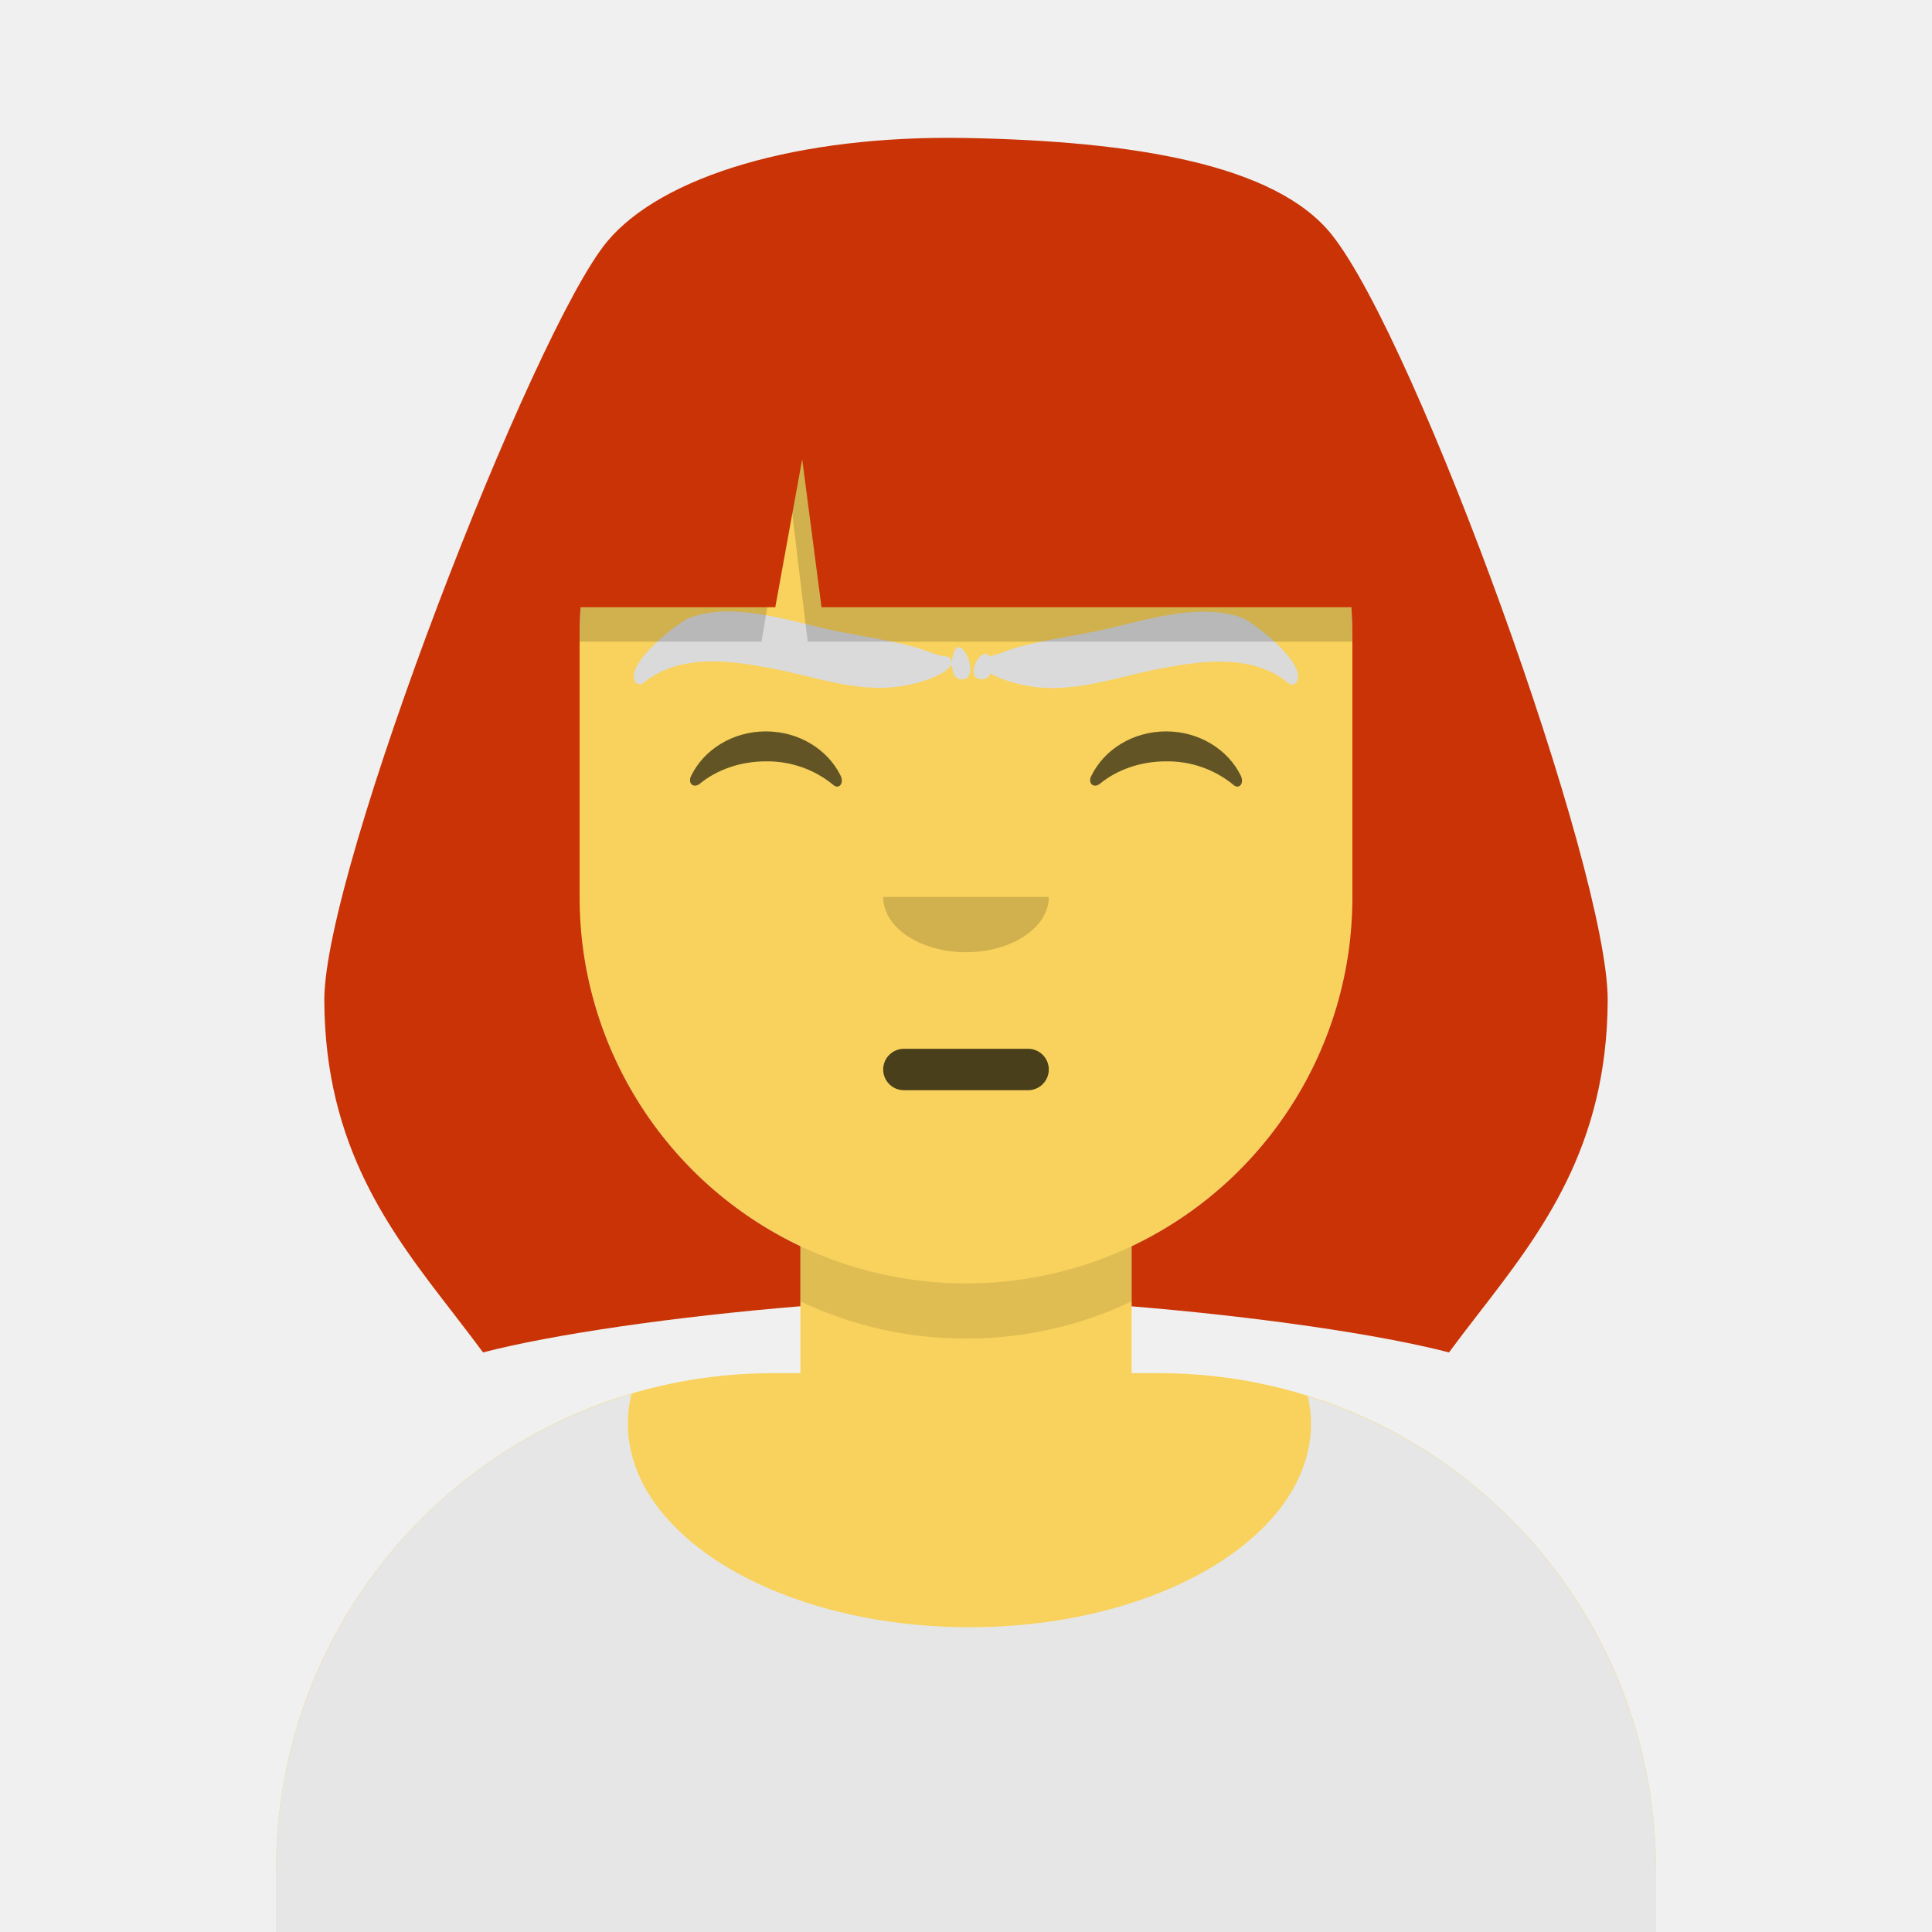
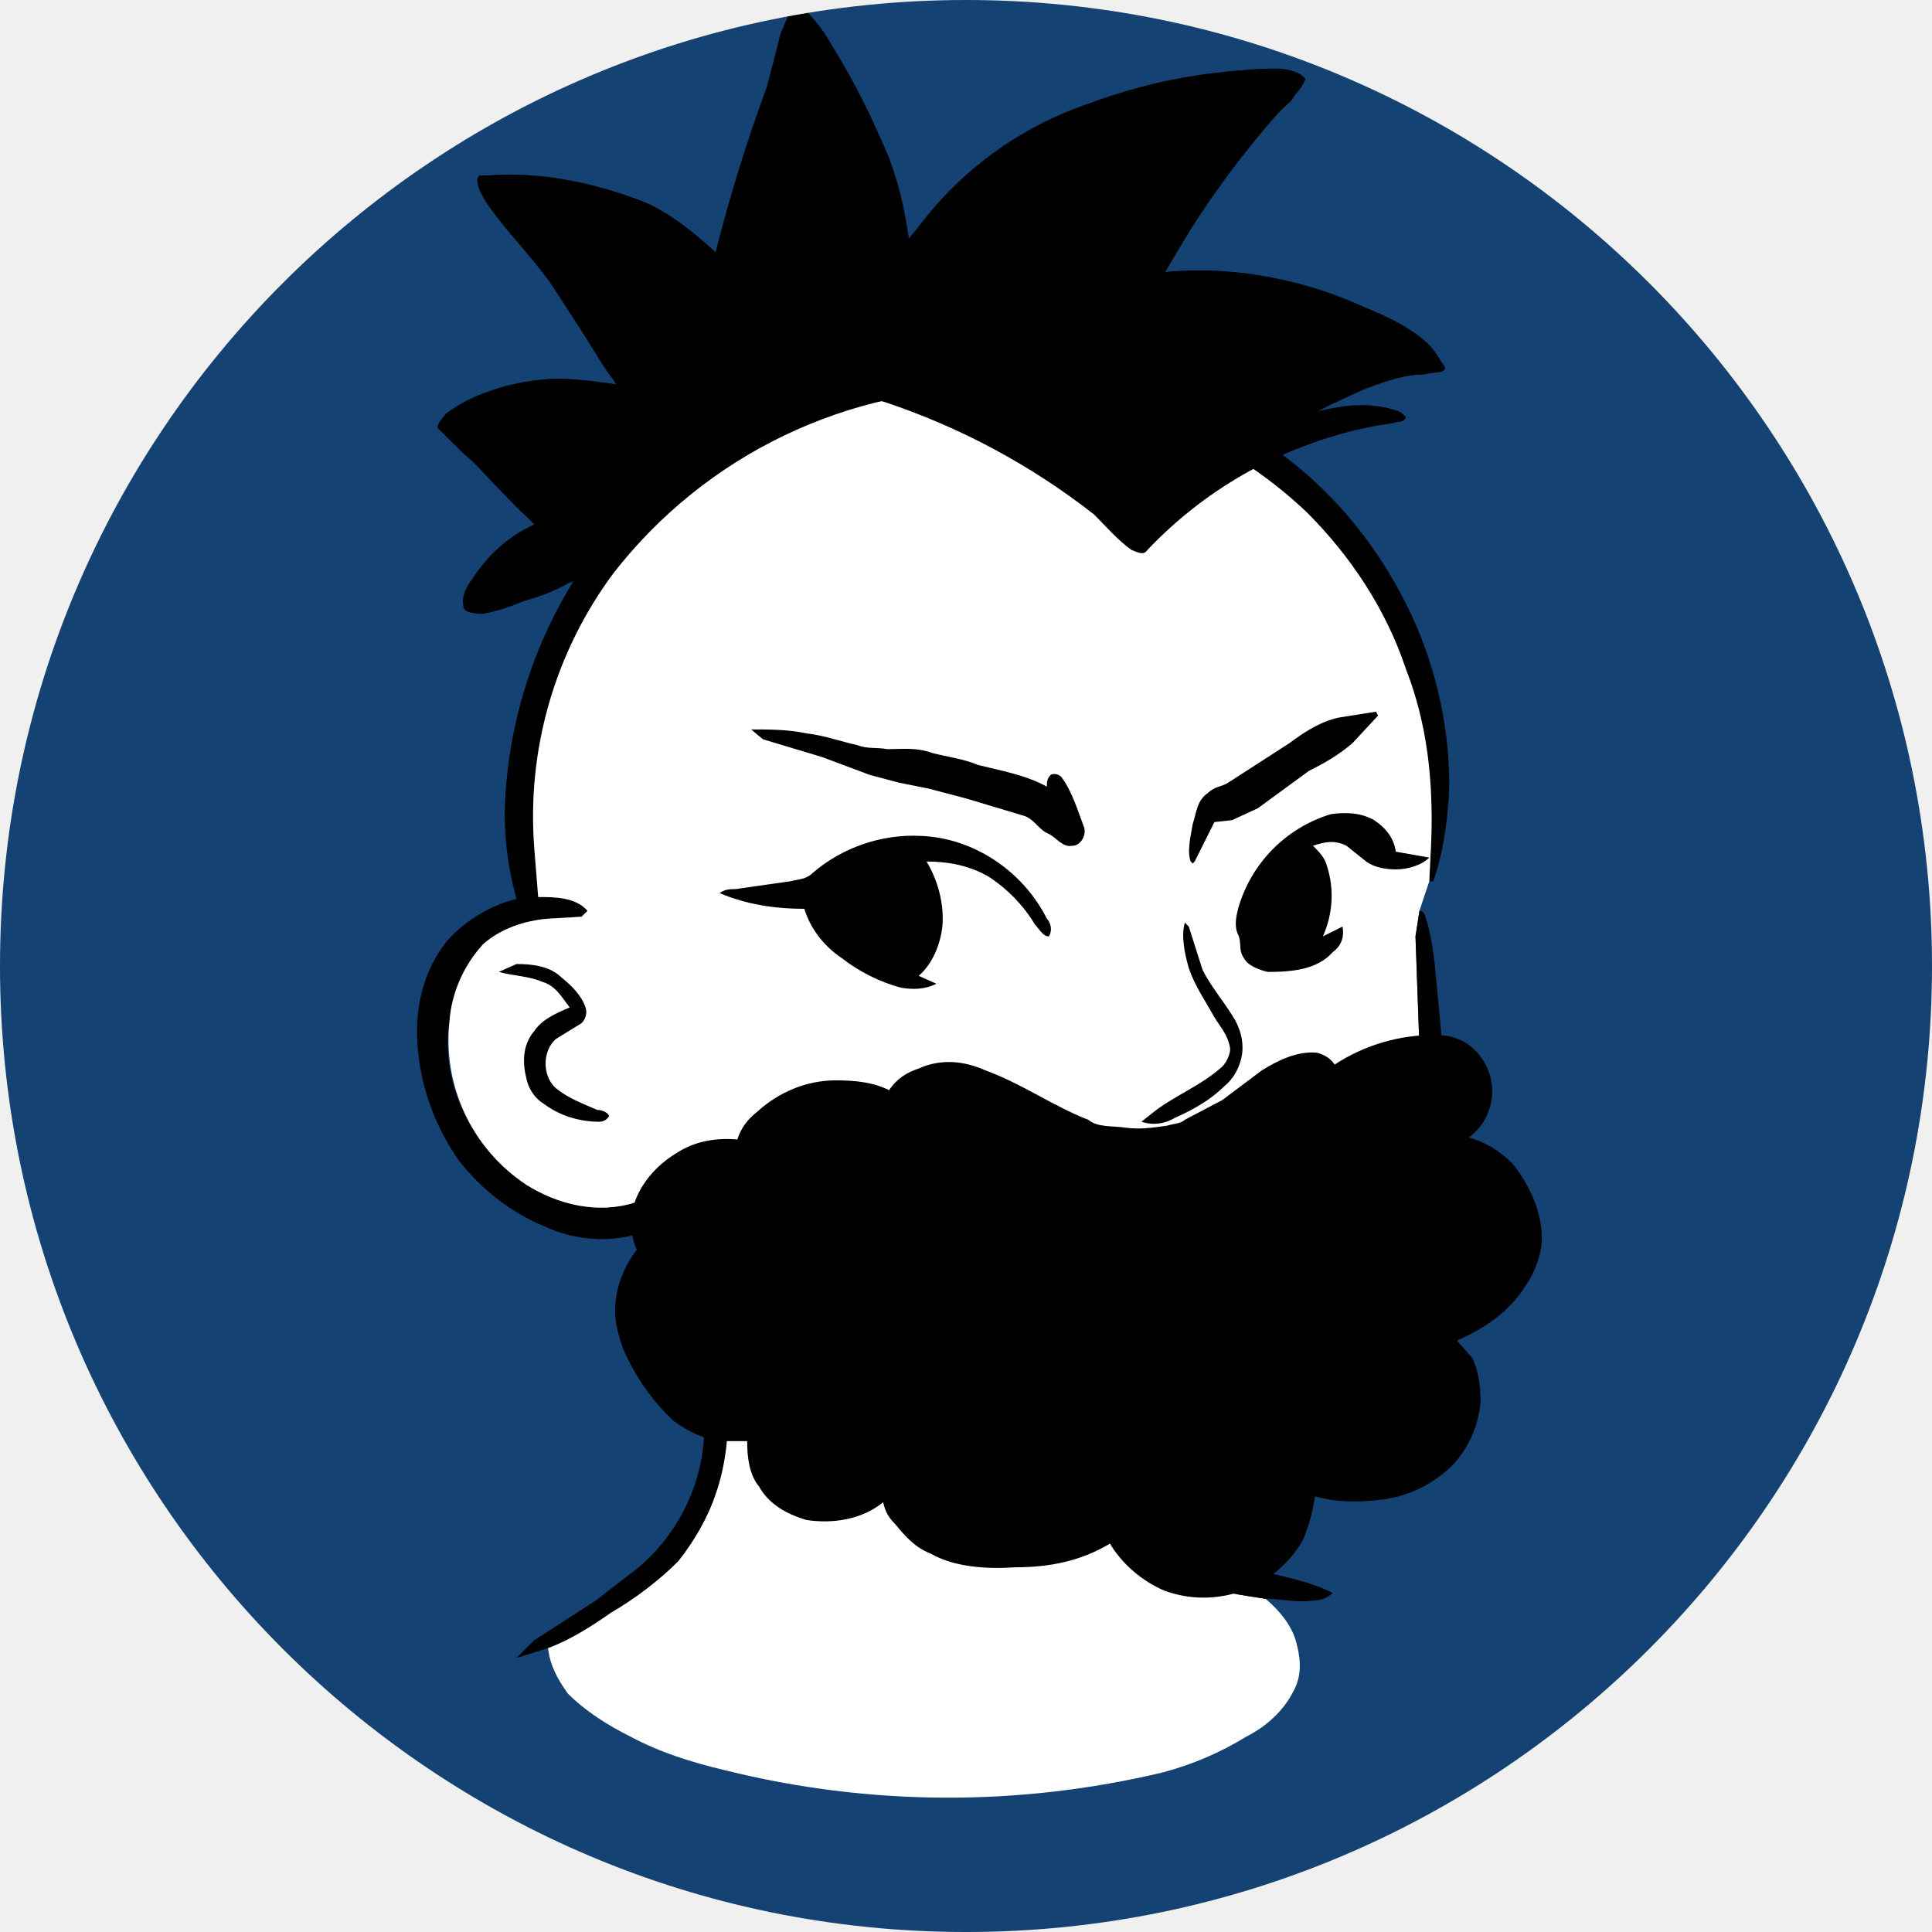
- <svg xmlns="http://www.w3.org/2000/svg" viewBox="0 0 280 280" fill="none" shape-rendering="auto">
-   <mask id="viewboxMask">
-     <rect width="280" height="280" rx="0" ry="0" x="0" y="0" fill="#fff" />
-   </mask>
-   <g mask="url(#viewboxMask)">
-     <g transform="translate(8)">
-       <path d="M132 36a56 56 0 0 0-56 56v6.17A12 12 0 0 0 66 110v14a12 12 0 0 0 10.3 11.88 56.04 56.04 0 0 0 31.7 44.73v18.4h-4a72 72 0 0 0-72 72v9h200v-9a72 72 0 0 0-72-72h-4v-18.39a56.04 56.04 0 0 0 31.7-44.73A12 12 0 0 0 198 124v-14a12 12 0 0 0-10-11.83V92a56 56 0 0 0-56-56Z" fill="#f8d25c" />
-       <path d="M108 180.61v8a55.79 55.79 0 0 0 24 5.39c8.59 0 16.73-1.93 24-5.39v-8a55.79 55.79 0 0 1-24 5.39 55.79 55.79 0 0 1-24-5.39Z" fill="#000" fill-opacity=".1" />
-       <g transform="translate(0 170)">
-         <path d="M132.5 65.83c27.34 0 49.5-13.2 49.5-29.48 0-1.37-.16-2.7-.46-4.02A72.03 72.03 0 0 1 232 101.05V110H32v-8.95A72.03 72.03 0 0 1 83.53 32a18 18 0 0 0-.53 4.35c0 16.28 22.16 29.48 49.5 29.48Z" fill="#e6e6e6" />
-       </g>
-       <g transform="translate(78 134)">
-         <rect x="42" y="18" width="24" height="6" rx="3" fill="#000" fill-opacity=".7" />
-       </g>
-       <g transform="translate(104 122)">
-         <path fill-rule="evenodd" clip-rule="evenodd" d="M16 8c0 4.42 5.37 8 12 8s12-3.58 12-8" fill="#000" fill-opacity=".16" />
-       </g>
-       <g transform="translate(76 90)">
-         <path d="M16.16 22.45c1.85-3.8 6-6.45 10.84-6.45 4.81 0 8.96 2.63 10.82 6.4.55 1.13-.24 2.05-1.03 1.37a15.05 15.05 0 0 0-9.8-3.43c-3.73 0-7.12 1.24-9.55 3.23-.9.73-1.82-.01-1.28-1.12ZM74.16 22.45c1.85-3.8 6-6.45 10.84-6.45 4.81 0 8.96 2.63 10.82 6.4.55 1.13-.24 2.05-1.03 1.37a15.05 15.05 0 0 0-9.8-3.43c-3.74 0-7.13 1.24-9.56 3.23-.9.73-1.82-.01-1.28-1.12Z" fill-rule="evenodd" clip-rule="evenodd" fill="#000" fill-opacity=".6" />
-       </g>
-       <g transform="translate(76 82)">
-         <g fill-rule="evenodd" clip-rule="evenodd" fill="#DADADA">
-           <path d="M57 12.82ZM96.12 7.6c1.46.56 9.19 6.43 7.86 9.16a.8.8 0 0 1-1.29.22 10.63 10.63 0 0 0-1.7-1.19c-5.1-2.84-11.3-1.93-16.73-.91-6.12 1.14-12.11 3.48-18.39 2.67-2.04-.26-6.08-1.22-7.63-2.96-.47-.53-.06-1.38.64-1.43 1.44-.11 2.86-.86 4.33-1.28 3.65-1.03 7.4-1.56 11.11-2.29 6.62-1.3 15.17-4.53 21.8-2Z" />
-           <path d="M58.76 12.76c-1.17.04-2.8 3.56-.56 3.68 2.23.11 1.73-3.72.56-3.68ZM55 12.8c0-.01 0-.01 0 0ZM15.88 7.56c-1.46.56-9.19 6.43-7.86 9.16.24.5.89.6 1.29.22.55-.52 1.58-1.11 1.71-1.18 5.1-2.84 11.3-1.93 16.73-.91 6.12 1.14 12.11 3.48 18.39 2.67 2.04-.26 6.08-1.22 7.63-2.96.47-.53.06-1.38-.64-1.43-1.44-.11-2.86-.86-4.33-1.28-3.65-1.03-7.4-1.56-11.11-2.29-6.62-1.3-15.17-4.53-21.8-2Z" />
-           <path d="M54.97 11.79c1.17.04 2.77 4.5.53 4.67-2.24.18-1.7-4.71-.53-4.67Z" />
-         </g>
-       </g>
-       <g transform="translate(-1)">
-         <path fill-rule="evenodd" clip-rule="evenodd" d="M69.03 76.21C81.97 43.13 95.65 26.6 110.06 26.6c.54 0 29.25-.24 48.05-.36C178.77 35.59 193 55.3 193 78.1V93h-82.94l-2.8-23.18L103.36 93H69V78.11c0-.63.01-1.27.03-1.9Z" fill="#000" fill-opacity=".16" />
-         <path d="M40 145c-.09-18.98 30.32-97.2 41-110 7.92-9.5 27.7-15.45 52-15 24.3.45 44.86 3.81 53 14 12.32 15.43 40.09 92.02 40 111-.1 21.27-9.62 33.59-18.6 45.22A293.1 293.1 0 0 0 203 196c-10.28-2.66-27.85-5.18-46-6.68v-8.7A56 56 0 0 0 189 130V92c0-1.34-.05-2.68-.14-4h-76.8l-2.8-21.44L105.36 88H77.14c-.1 1.32-.14 2.66-.14 4v38a56 56 0 0 0 32 50.61v8.7c-18.15 1.5-35.72 4.03-46 6.69-1.42-1.93-2.9-3.84-4.39-5.78C49.62 178.6 40.1 166.27 40 145Z" fill="#c93305" />
-       </g>
-       <g transform="translate(49 72)" />
-       <g transform="translate(62 42)" />
+ <svg xmlns="http://www.w3.org/2000/svg" width="128" height="128" viewBox="0 0 128 128" fill="none">
+   <g clip-path="url(#clip0_414_3523)">
+     <mask id="mask0_414_3523" style="mask-type:luminance" maskUnits="userSpaceOnUse" x="0" y="0" width="128" height="128">
+       <path d="M128 64C128 28.654 99.346 0 64 0C28.654 0 0 28.654 0 64C0 99.346 28.654 128 64 128C99.346 128 128 99.346 128 64Z" fill="white" />
+     </mask>
+     <g mask="url(#mask0_414_3523)">
+       <path d="M128 0H0V128H128V0Z" fill="#144272" />
+       <path d="M53.159 0.522C53.943 1.175 54.596 2.09 55.118 3.004C56.555 5.355 57.861 7.837 58.776 10.318C59.559 12.016 59.951 13.976 60.212 15.804L60.865 15.02C63.671 11.27 67.539 8.449 71.967 6.922C75.632 5.632 79.454 4.841 83.331 4.571C84.114 4.571 84.767 4.441 85.551 4.702L86.335 5.094C86.596 5.224 86.465 5.355 86.335 5.486L85.551 6.661L83.331 8.751L80.065 13.192L77.192 18.024C83.415 17.502 89.62 19.216 94.694 22.857L95.347 23.902C95.478 24.033 95.739 24.163 95.739 24.424C95.608 24.686 95.216 24.686 94.955 24.686C94.171 24.816 93.257 24.816 92.474 25.078C90.645 25.6 88.816 26.384 87.249 27.298C88.947 26.906 90.645 26.645 92.343 27.167C92.604 27.298 93.126 27.429 93.126 27.69C92.996 27.951 92.735 27.951 92.474 27.951L90.775 28.212C87.027 29.096 83.452 30.597 80.196 32.653C78.759 33.567 77.714 34.743 76.539 35.788L75.886 36.571C75.494 36.702 75.233 36.571 74.971 36.31L72.49 34.22C68.298 30.947 63.569 28.428 58.514 26.776L55.249 25.6L54.727 25.731C52.376 26.645 50.286 27.82 48.196 29.257C46.237 30.694 44.408 32.261 42.841 34.09C41.796 35.265 40.882 36.702 39.837 37.747L37.616 38.661C36.702 39.184 35.657 39.575 34.612 39.837C33.698 40.228 32.653 40.62 31.739 40.62C31.347 40.62 30.694 40.62 30.694 40.098C30.563 39.445 30.955 38.792 31.347 38.269C32.392 36.702 33.698 35.526 35.396 34.743C33.829 33.175 32.392 31.477 30.694 30.041L28.996 28.343C28.996 27.951 29.388 27.69 29.518 27.429C31.216 26.253 33.306 25.469 35.396 25.208C37.224 24.947 39.053 25.208 40.882 25.469C40.098 24.555 39.445 23.38 38.792 22.335L35.918 17.894C34.612 16.326 33.045 14.759 32 13.061L31.608 11.886C31.739 11.624 32.131 11.624 32.392 11.624C35.918 11.363 39.575 12.147 42.841 13.453C44.539 14.237 45.975 15.412 47.412 16.718C48.346 13.003 49.479 9.34 50.808 5.747L51.722 2.22L52.376 0.784C52.506 0.522 52.898 0.392 53.159 0.522Z" fill="black" />
+       <path d="M70.269 24.033C75.624 24.816 80.718 26.906 85.029 30.171C88.686 32.914 91.559 36.571 93.518 40.751C95.216 44.408 96.131 48.588 96 52.637C95.869 54.596 95.608 56.555 94.955 58.384H94.694L94.825 55.641C94.955 51.722 94.563 47.935 93.126 44.278C91.82 40.359 89.469 36.833 86.596 33.959C81.11 28.735 73.796 25.861 66.22 25.731C61.293 25.649 56.414 26.716 51.971 28.847C47.528 30.978 43.641 34.115 40.62 38.008C36.752 43.235 34.898 49.68 35.396 56.163L35.657 59.429C36.702 59.429 38.139 59.429 38.922 60.343L38.531 60.735L36.31 60.865C34.743 60.996 33.175 61.518 32 62.563C30.701 63.958 29.917 65.756 29.78 67.657C29.127 71.837 31.347 76.147 34.873 78.498C36.963 79.804 39.575 80.457 42.057 79.674C42.58 79.412 43.233 79.02 43.886 79.282C44.278 79.412 44.408 79.804 44.539 80.196C47.196 85.538 51.26 90.054 56.294 93.257C57.339 94.171 58.645 94.955 59.951 95.608C62.302 96.653 64.914 97.437 67.396 98.09L71.576 99.135C72.229 99.265 72.751 99.265 73.273 99.526L72.751 99.657C69.486 99.918 66.482 99.265 63.347 98.351C61.78 97.959 60.343 97.437 58.906 96.784C54.802 94.693 51.09 91.91 47.935 88.555L48.196 92.212C48.327 94.433 48.196 96.784 47.412 99.004C46.89 100.571 45.975 102.139 44.931 103.445C43.624 104.751 42.057 105.927 40.49 106.841C39.184 107.755 37.747 108.669 36.31 109.192L34.22 109.845L35.396 108.669L39.445 106.057L42.318 103.837C44.522 101.961 46 99.373 46.498 96.522C46.759 94.694 46.759 92.865 46.759 90.906V87.38C45.453 85.551 43.886 83.592 43.233 81.371C41.012 82.416 38.269 82.286 36.049 81.241C33.829 80.326 31.869 78.759 30.433 76.931C28.865 74.71 27.951 72.229 27.69 69.616C27.429 67.004 27.951 64.392 29.649 62.302C30.825 60.996 32.523 59.951 34.22 59.559C33.698 57.731 33.437 55.771 33.437 53.812C33.544 49.494 34.566 45.247 36.435 41.352C38.303 37.457 40.976 34.003 44.278 31.216C47.844 28.23 52.01 26.043 56.494 24.804C60.978 23.564 65.675 23.302 70.269 24.033Z" fill="black" />
+       <path d="M86.596 33.959C89.469 36.833 91.82 40.359 93.126 44.278C94.563 47.935 94.955 51.722 94.825 55.641L94.694 58.384L94.041 60.343L93.78 62.041L94.041 69.355C94.041 72.098 94.171 74.841 93.91 77.584L93.518 83.722C93.257 85.812 92.604 87.771 91.69 89.6C90.253 91.951 88.294 93.91 85.943 95.347C84.245 96.392 82.416 96.914 80.588 97.437L75.624 98.874L73.404 99.265C73.404 99.396 73.535 99.526 73.796 99.526C74.841 100.18 76.016 100.18 77.192 100.049C76.8 100.963 76.669 101.878 76.931 102.922C77.322 103.837 78.367 104.359 79.151 104.751C80.718 105.535 82.286 105.665 83.853 105.927C84.767 106.71 85.682 107.755 85.943 109.061C86.204 110.106 86.204 111.151 85.682 112.065C85.029 113.371 83.853 114.416 82.547 115.069C80.849 116.114 79.02 116.898 77.061 117.42C67.525 119.703 57.58 119.658 48.065 117.29C45.845 116.767 43.755 116.114 41.796 115.069C40.229 114.286 38.792 113.371 37.616 112.196C36.963 111.282 36.441 110.367 36.31 109.192C37.747 108.669 39.184 107.755 40.49 106.841C42.057 105.927 43.624 104.751 44.931 103.445C45.975 102.139 46.89 100.571 47.412 99.004C48.196 96.784 48.327 94.433 48.196 92.212L47.935 88.555L50.808 91.559C53.29 93.518 56.033 95.478 58.906 96.784C60.343 97.437 61.78 97.959 63.347 98.351C66.482 99.265 69.486 99.918 72.751 99.657L73.273 99.526C72.751 99.265 72.229 99.265 71.576 99.135L67.396 98.09C64.914 97.437 62.302 96.653 59.951 95.608L56.163 93.388C54.727 92.212 53.159 91.167 51.853 89.861C48.835 87.122 46.355 83.844 44.539 80.196C44.408 79.804 44.278 79.412 43.886 79.282C43.233 79.02 42.58 79.412 42.057 79.674C39.575 80.457 36.963 79.804 34.873 78.498C33.11 77.334 31.701 75.706 30.803 73.793C29.904 71.881 29.55 69.758 29.78 67.657C29.91 65.829 30.694 64 32 62.563C33.175 61.518 34.743 60.996 36.31 60.865L38.531 60.735L38.922 60.343C38.139 59.429 36.702 59.429 35.657 59.429L35.396 56.163C34.898 49.68 36.752 43.235 40.62 38.008C43.641 34.115 47.528 30.978 51.971 28.847C56.414 26.716 61.293 25.649 66.22 25.731C73.796 25.861 81.11 28.735 86.596 33.959Z" fill="white" />
+       <path d="M94.041 60.343C94.433 60.343 94.433 60.865 94.563 61.127C94.955 62.563 95.086 64.131 95.216 65.567L95.478 68.31C95.608 71.184 95.739 73.927 95.608 76.8C95.478 79.543 95.478 82.547 94.955 85.29C94.4 88.134 93.158 90.799 91.337 93.053C89.515 95.307 87.17 97.081 84.506 98.22C82.547 99.135 80.457 99.657 78.237 99.918V101.878C78.367 102.269 78.629 102.4 78.89 102.661C80.457 103.445 81.894 103.706 83.592 104.098C85.159 104.49 86.727 104.751 88.294 105.535C87.902 105.927 87.38 106.057 86.857 106.057C85.943 106.188 84.898 105.927 83.853 105.927C82.286 105.665 80.718 105.535 79.151 104.751C78.367 104.359 77.322 103.837 76.931 102.922C76.669 101.878 76.8 100.963 77.192 100.049C76.016 100.18 74.841 100.18 73.796 99.526C73.535 99.526 73.404 99.396 73.404 99.265L75.624 98.873L80.588 97.437C82.416 96.914 84.245 96.392 85.943 95.347C88.294 93.91 90.253 91.951 91.69 89.6C92.604 87.771 93.257 85.812 93.518 83.722L93.91 77.584C94.171 74.841 94.041 72.098 94.041 69.355L93.78 62.041L94.041 60.343ZM34.22 63.869C35.265 63.869 36.441 64 37.224 64.784C37.878 65.306 38.531 65.959 38.792 66.743C38.922 67.135 38.792 67.526 38.531 67.788L36.833 68.833C35.918 69.616 35.918 71.314 36.833 72.098C37.616 72.751 38.661 73.143 39.575 73.535C39.837 73.535 40.229 73.665 40.359 73.927C40.229 74.188 39.967 74.318 39.706 74.318C38.4 74.318 37.094 73.927 36.049 73.143C35.396 72.751 35.004 72.098 34.873 71.445C34.612 70.4 34.612 69.225 35.396 68.31C35.918 67.526 36.833 67.135 37.747 66.743C37.224 66.09 36.833 65.306 35.918 65.045C35.004 64.653 33.959 64.653 33.045 64.392L34.22 63.869Z" fill="black" />
+       <path d="M88.163 53.943C89.078 53.812 90.122 53.812 91.037 54.335C91.82 54.857 92.343 55.51 92.474 56.425L94.694 56.816C94.171 57.339 93.257 57.6 92.474 57.6C91.82 57.6 91.037 57.469 90.514 57.078L89.208 56.033C88.424 55.641 87.771 55.771 86.988 56.033C87.38 56.425 87.771 56.816 87.902 57.339C88.424 58.906 88.294 60.604 87.641 62.041L88.947 61.388C89.078 62.171 88.816 62.694 88.294 63.086C87.249 64.261 85.551 64.392 83.984 64.392C83.461 64.261 82.678 64 82.416 63.478C82.025 62.955 82.286 62.433 82.025 61.91C81.763 61.388 81.894 60.735 82.025 60.212C82.44 58.736 83.22 57.389 84.293 56.293C85.365 55.197 86.696 54.389 88.163 53.943ZM60.996 55.38C64.522 55.51 67.788 57.731 69.355 60.865C69.616 61.127 69.747 61.649 69.486 62.041C69.094 62.041 68.833 61.518 68.571 61.257C67.788 59.951 66.743 58.906 65.567 58.123C64.261 57.339 62.825 57.078 61.388 57.078C62.171 58.384 62.563 59.951 62.433 61.388C62.302 62.563 61.78 63.869 60.865 64.653L62.041 65.175C61.257 65.567 60.474 65.567 59.69 65.437C58.253 65.045 56.947 64.392 55.771 63.478C54.596 62.694 53.682 61.518 53.29 60.212C51.461 60.212 49.502 59.951 47.673 59.167C48.065 58.906 48.327 58.906 48.718 58.906L52.376 58.384C52.898 58.253 53.42 58.253 53.812 57.861C55.771 56.163 58.384 55.249 60.996 55.38Z" fill="black" />
+       <path d="M91.167 47.151L91.298 47.412L89.6 49.241C88.686 50.025 87.771 50.547 86.727 51.069L83.331 53.551L81.633 54.335L80.457 54.465L79.151 57.078L79.02 57.208L78.89 57.078C78.629 56.425 78.89 55.38 79.02 54.596C79.282 53.812 79.282 53.029 80.065 52.506C80.457 52.114 80.98 52.114 81.371 51.853L85.42 49.241C86.465 48.457 87.51 47.804 88.686 47.543L91.167 47.151ZM49.763 48.327C50.939 48.327 52.245 48.327 53.42 48.588C54.596 48.718 55.641 49.11 56.816 49.371C57.469 49.633 58.123 49.502 58.776 49.633C59.82 49.633 60.735 49.502 61.78 49.894C62.825 50.155 63.869 50.286 64.784 50.678C66.351 51.069 67.918 51.331 69.355 52.114C69.355 51.853 69.355 51.592 69.616 51.331C69.878 51.2 70.269 51.331 70.4 51.592C71.053 52.506 71.445 53.812 71.837 54.857C71.967 55.38 71.576 56.033 71.053 56.033C70.4 56.163 70.008 55.51 69.486 55.249C68.833 54.988 68.571 54.335 67.918 54.073L64 52.898L61.518 52.245L59.559 51.853L57.6 51.331L54.465 50.155L50.547 48.98L49.763 48.327Z" fill="black" />
+       <path d="M78.498 61.127L78.759 61.388L79.674 64.261C80.196 65.306 80.98 66.22 81.633 67.265C82.155 68.049 82.416 68.963 82.286 69.877C82.155 70.661 81.763 71.445 81.11 71.967C80.196 72.882 79.02 73.535 77.845 74.057C77.192 74.449 76.408 74.58 75.624 74.318L76.278 73.796C77.714 72.62 79.543 71.967 80.98 70.661C81.241 70.4 81.502 69.877 81.502 69.486C81.371 68.571 80.849 68.049 80.457 67.396C79.804 66.22 79.151 65.306 78.759 64.131C78.498 63.216 78.237 62.041 78.498 61.127Z" fill="black" />
+       <path d="M95.216 68.571C96.392 68.571 97.437 69.094 98.09 70.008C98.395 70.409 98.617 70.867 98.743 71.355C98.869 71.843 98.896 72.352 98.823 72.85C98.75 73.349 98.579 73.828 98.318 74.26C98.058 74.691 97.713 75.066 97.306 75.363C98.351 75.624 99.396 76.278 100.18 77.061C101.355 78.498 102.269 80.457 102.139 82.416C102.008 83.461 101.616 84.376 101.094 85.159C100.049 86.857 98.351 88.033 96.522 88.816L97.567 89.992C97.959 90.906 98.09 91.82 98.09 92.865C97.959 94.433 97.306 96 96.131 97.175C94.781 98.466 93.028 99.25 91.167 99.396C89.861 99.526 88.424 99.526 87.118 99.135C86.988 100.049 86.727 101.094 86.335 102.008C85.455 103.56 84.055 104.752 82.382 105.373C80.71 105.994 78.872 106.005 77.192 105.404C75.624 104.751 74.318 103.575 73.535 102.269C71.576 103.445 69.486 103.837 67.265 103.837C65.437 103.967 63.216 103.837 61.649 102.922C60.604 102.531 59.951 101.747 59.298 100.963C58.906 100.571 58.645 100.18 58.514 99.526C57.078 100.702 55.118 100.963 53.42 100.702C52.114 100.31 50.939 99.657 50.286 98.482C49.633 97.698 49.502 96.522 49.502 95.478H47.673C46.629 95.347 45.584 94.825 44.669 94.171C43.233 92.865 42.057 91.167 41.273 89.339C41.012 88.555 40.751 87.771 40.751 86.857C40.751 85.42 41.273 83.984 42.188 82.808C41.796 81.894 41.665 80.98 41.926 80.065C42.318 78.498 43.494 77.192 44.8 76.408C45.975 75.624 47.412 75.363 48.849 75.494C49.11 74.71 49.502 74.188 50.155 73.665C51.592 72.359 53.42 71.576 55.38 71.576C56.686 71.576 57.861 71.706 58.906 72.228C59.429 71.445 60.082 71.053 60.865 70.792C62.302 70.139 63.869 70.269 65.306 70.922C67.788 71.837 69.747 73.273 72.098 74.188C72.751 74.71 73.665 74.58 74.58 74.71C75.494 74.841 76.408 74.71 77.322 74.58C77.714 74.449 78.237 74.449 78.498 74.188L80.98 72.882L83.592 70.922C84.637 70.269 85.943 69.616 87.249 69.747C87.771 69.877 88.163 70.139 88.424 70.531C90.441 69.211 92.807 68.529 95.216 68.571Z" fill="black" />
+       <path fill-rule="evenodd" clip-rule="evenodd" d="M58.514 74.971C57.992 75.755 57.078 76.408 56.033 76.669C56.033 76.147 56.425 75.755 56.816 75.494C57.339 75.102 57.861 74.841 58.514 74.971ZM60.343 76.539L64.522 77.192L67.657 77.975C69.616 78.498 71.445 79.02 73.404 79.282C74.71 79.412 76.016 79.282 77.192 79.151C78.759 78.89 80.196 78.629 81.894 79.02C82.678 79.282 83.331 79.804 83.853 80.457C84.245 81.11 84.376 81.763 84.114 82.547C83.853 83.331 83.2 84.245 82.416 84.767C81.502 85.42 80.457 85.551 79.282 85.682L75.363 86.073L71.576 85.812L68.833 85.159L67.526 84.767L65.959 84.376L64.131 83.853L61.127 82.808L58.906 81.502C57.992 80.849 57.6 79.543 57.861 78.498C58.122 77.322 59.167 76.539 60.343 76.539ZM60.865 77.714L59.69 77.845C59.167 77.975 58.776 78.367 58.645 78.89C58.645 79.282 58.906 79.674 59.037 79.935V80.065L60.082 81.11L60.604 81.371C60.604 80.196 60.604 78.89 61.127 77.845L60.865 77.714ZM62.041 77.975C63.795 78.36 65.537 78.795 67.265 79.282C67.004 80.718 66.612 82.155 66.743 83.592L63.869 82.808L62.041 82.155L61.518 81.894L62.041 79.674V77.975ZM73.404 80.588C71.576 80.457 69.878 79.935 68.049 79.543C68.161 80.328 68.117 81.126 67.918 81.894C67.788 82.547 67.657 83.2 67.265 83.722L68.441 83.984L70.139 84.506L72.359 84.898L73.012 85.029C72.62 83.722 73.012 82.286 73.273 81.11L73.404 80.588ZM80.457 79.935C80.98 79.935 81.502 79.935 82.025 80.196C82.416 80.326 82.808 80.849 83.069 81.241C83.2 81.502 83.331 81.894 83.2 82.286C82.808 82.939 82.286 83.592 81.633 83.984C80.98 84.376 80.326 84.506 79.543 84.637L79.282 84.767L80.196 82.416L80.457 79.935ZM78.759 83.2L79.412 79.935L77.453 80.326L74.449 80.588C74.449 81.894 74.188 83.069 73.796 84.376L73.535 85.029C75.058 85.184 76.594 85.14 78.106 84.898L78.629 84.767L78.759 83.2Z" fill="black" />
+       <path d="M53.29 0.522C55.528 3.611 57.411 6.94 58.906 10.449C59.559 12.277 59.951 14.106 60.212 15.935C62.433 12.669 65.437 10.057 68.963 8.229C73.844 5.84 79.203 4.589 84.637 4.571C85.29 4.571 86.073 4.702 86.465 5.224C86.335 5.747 85.943 6.139 85.551 6.531C82.331 10.027 79.526 13.884 77.192 18.024C81.11 17.633 85.029 18.286 88.816 19.722C90.775 20.506 92.996 21.29 94.563 22.727C95.086 23.249 95.478 23.902 95.739 24.424C95.347 24.686 94.825 24.686 94.302 24.816C93.126 24.816 91.951 25.208 90.775 25.6L87.118 27.298C88.686 26.906 90.253 26.645 91.951 27.037C92.343 27.167 92.865 27.167 93.126 27.69C92.604 28.082 91.82 28.082 91.167 28.212C85.373 29.282 80.068 32.163 76.016 36.441C75.755 36.833 75.363 36.571 74.971 36.441C74.057 35.788 73.273 34.873 72.49 34.09C68.334 30.836 63.651 28.318 58.645 26.645L54.335 25.469L50.808 24.555H49.763C48.196 24.816 46.629 25.6 45.322 26.384C42.71 27.82 40.751 30.171 39.184 32.653L37.616 35.265L35.918 39.314C34.743 39.837 33.437 40.359 32.261 40.62C31.739 40.751 31.347 40.62 30.955 40.49V39.706L32 38.139C32.914 36.833 34.22 35.788 35.526 34.743C34.612 34.09 33.829 33.175 33.045 32.392C32 31.347 31.086 30.171 29.91 29.257L28.996 28.343C28.996 27.951 29.388 27.69 29.518 27.429C31.216 26.122 33.437 25.469 35.526 25.208C37.224 24.947 39.184 25.208 40.882 25.6C39.455 22.933 37.794 20.397 35.918 18.024C34.612 16.326 32.914 14.629 31.869 12.8C31.739 12.539 31.478 12.016 31.739 11.624H32.392C35.918 11.363 39.575 12.147 42.841 13.453C44.539 14.237 45.975 15.412 47.412 16.718C48.359 13.092 49.492 9.517 50.808 6.008L51.722 2.22L52.376 0.653C52.637 0.392 53.029 0.392 53.29 0.522Z" fill="black" />
    </g>
  </g>
+   <defs>
+     <clipPath id="clip0_414_3523">
+       <rect width="128" height="128" fill="white" />
+     </clipPath>
+   </defs>
</svg>
